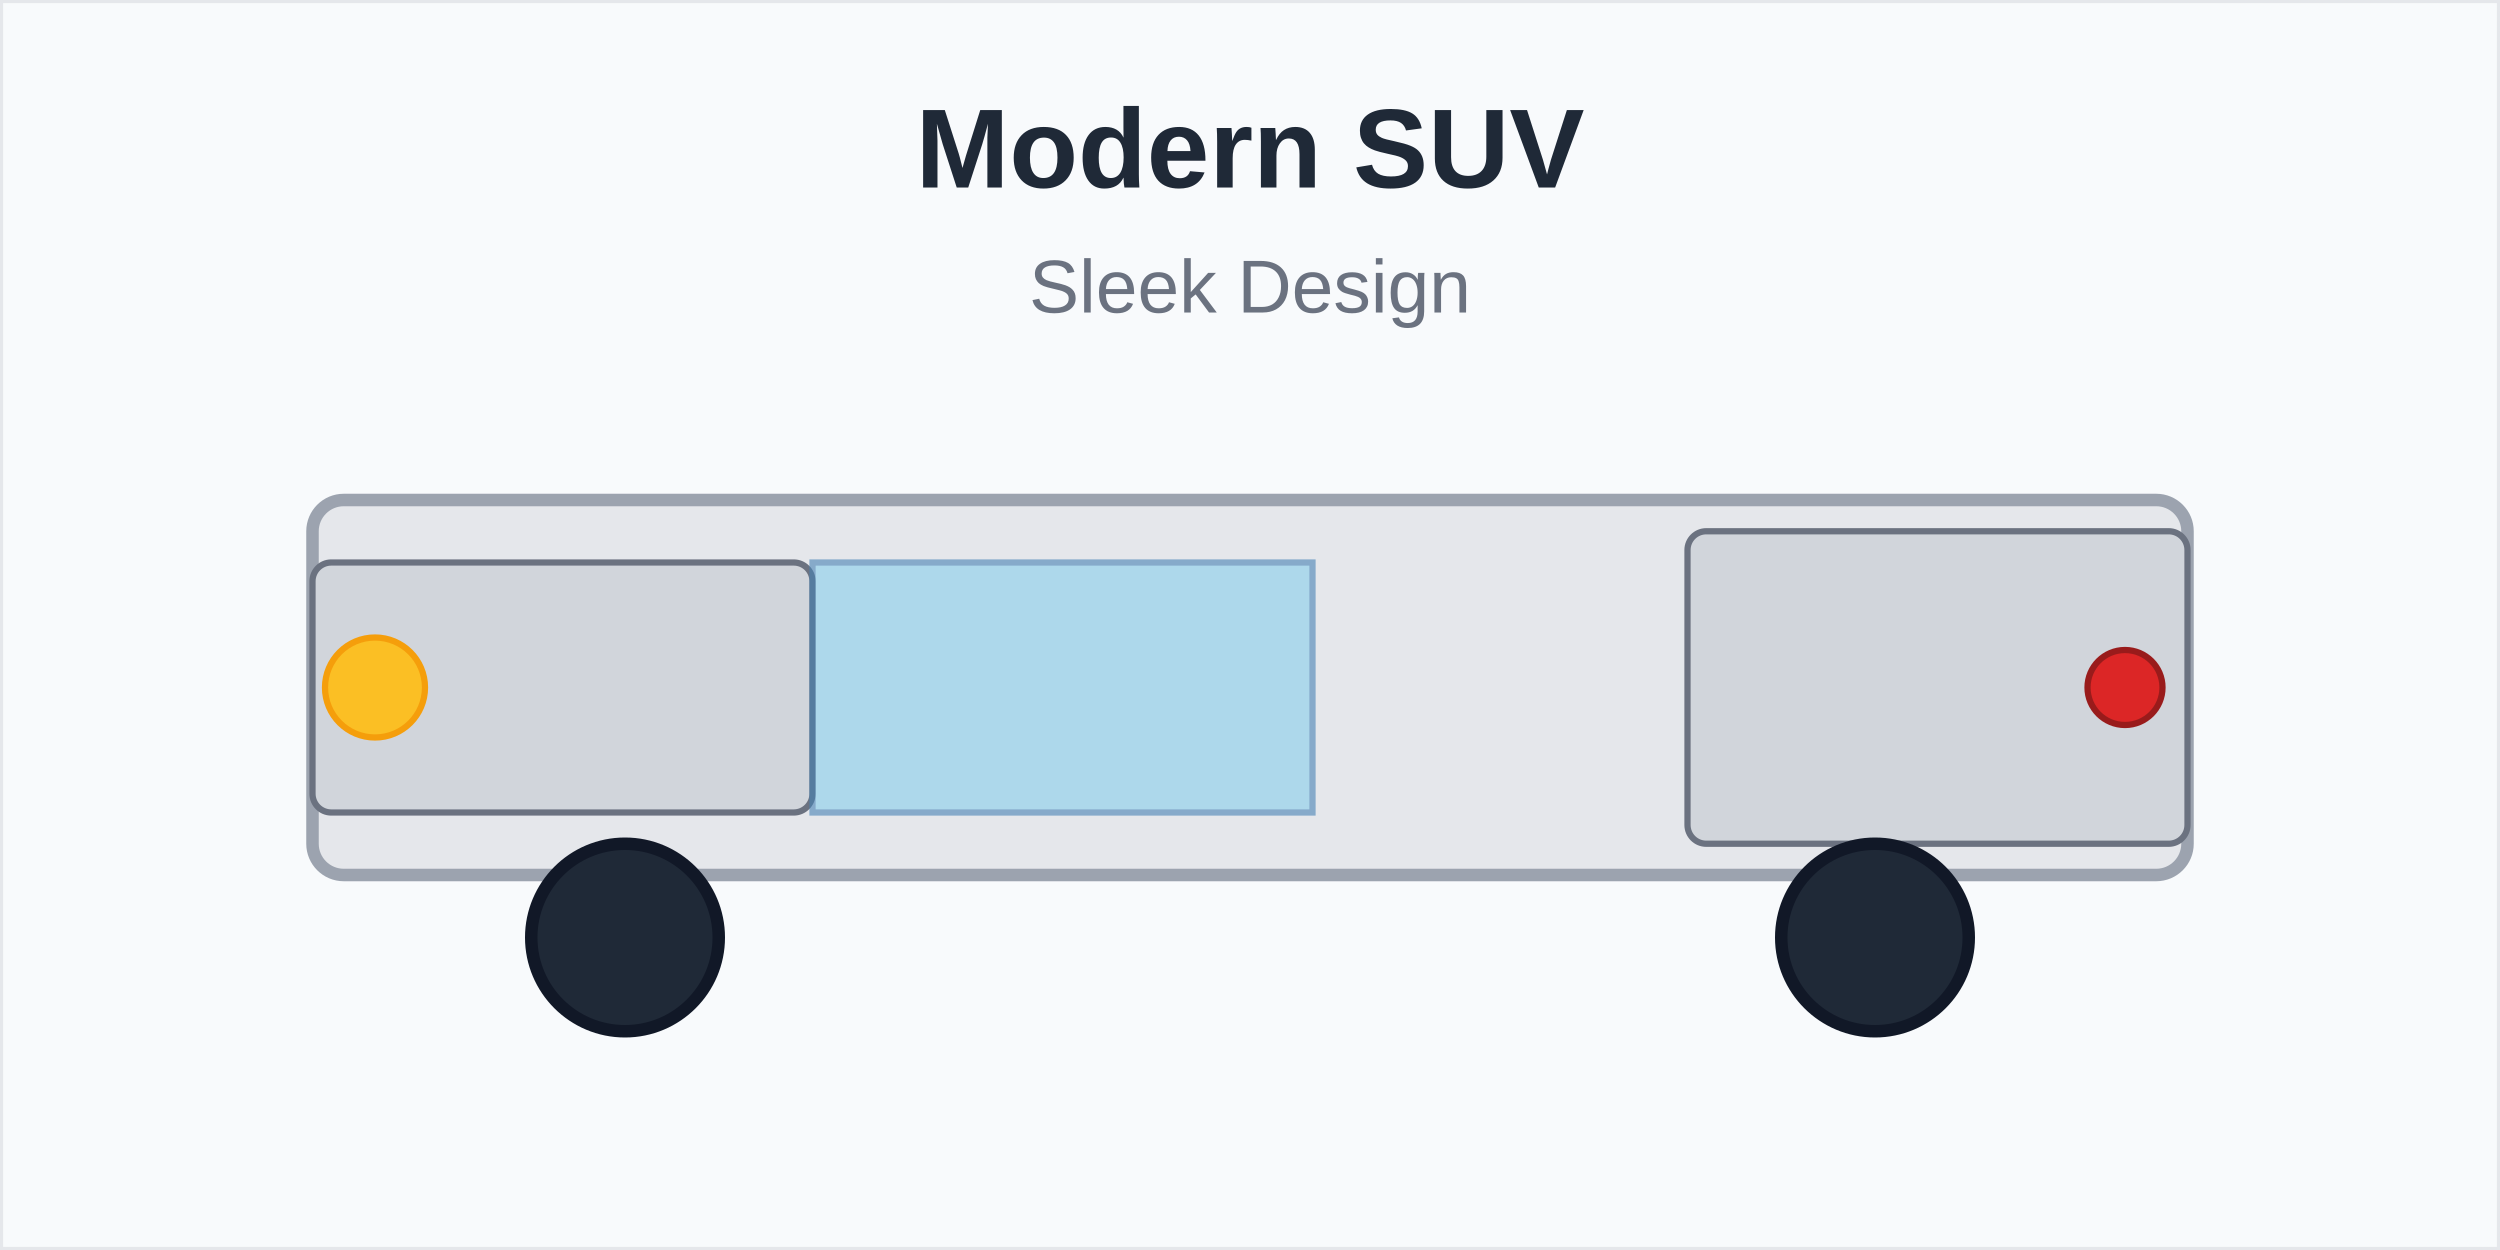
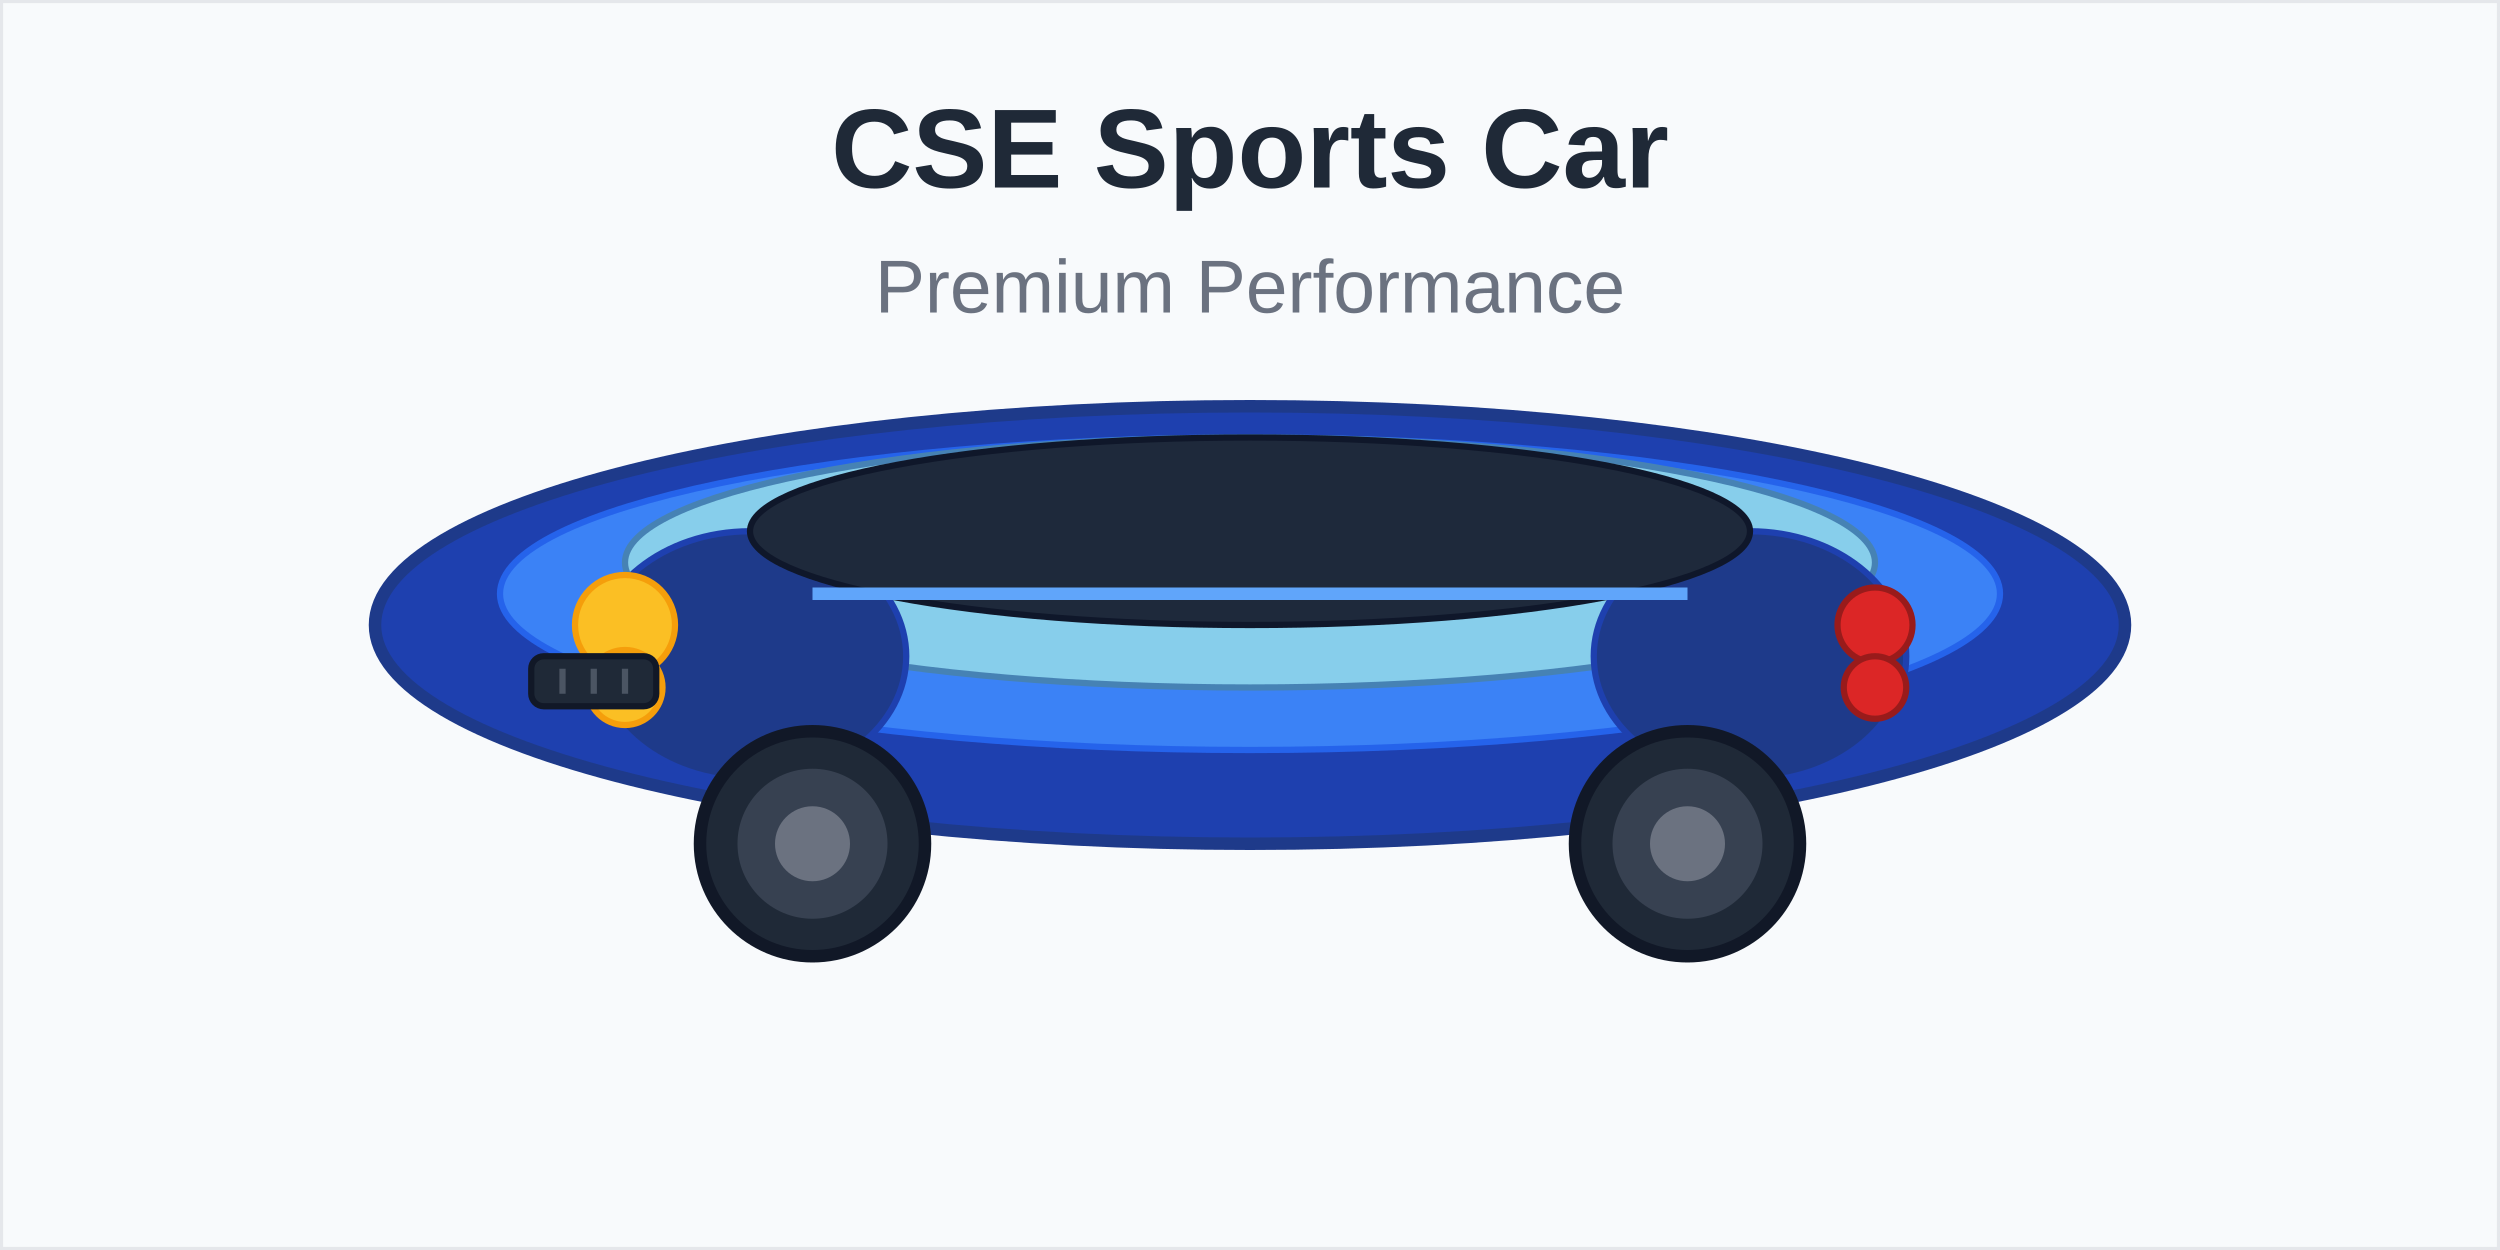
<svg xmlns="http://www.w3.org/2000/svg" width="400" height="200">
  <rect width="400" height="200" fill="#f8fafc" stroke="#e5e7eb" stroke-width="1" />
-   <rect x="50" y="80" width="300" height="60" fill="#e5e7eb" stroke="#9ca3af" stroke-width="2" rx="5" />
-   <rect x="50" y="90" width="80" height="40" fill="#d1d5db" stroke="#6b7280" stroke-width="1" rx="3" />
-   <rect x="270" y="85" width="80" height="50" fill="#d1d5db" stroke="#6b7280" stroke-width="1" rx="3" />
-   <rect x="130" y="90" width="80" height="40" fill="#87ceeb" stroke="#4682b4" stroke-width="1" opacity="0.6" />
-   <circle cx="100" cy="150" r="15" fill="#1f2937" stroke="#111827" stroke-width="2" />
-   <circle cx="300" cy="150" r="15" fill="#1f2937" stroke="#111827" stroke-width="2" />
-   <circle cx="60" cy="110" r="8" fill="#fbbf24" stroke="#f59e0b" stroke-width="1" />
-   <circle cx="340" cy="110" r="6" fill="#dc2626" stroke="#991b1b" stroke-width="1" />
-   <text x="200" y="30" text-anchor="middle" font-family="Arial" font-size="18" font-weight="bold" fill="#1f2937">Modern SUV</text>
-   <text x="200" y="50" text-anchor="middle" font-family="Arial" font-size="12" fill="#6b7280">Sleek Design</text>
+   <ellipse cx="200" cy="100" rx="140" ry="35" fill="#1e40af" stroke="#1e3a8a" stroke-width="2" />
+   <ellipse cx="200" cy="95" rx="120" ry="25" fill="#3b82f6" stroke="#2563eb" stroke-width="1" />
+   <ellipse cx="200" cy="90" rx="100" ry="20" fill="#87ceeb" stroke="#4682b4" stroke-width="1" />
+   <ellipse cx="120" cy="105" rx="25" ry="20" fill="#1e3a8a" stroke="#1e40af" stroke-width="1" />
+   <ellipse cx="280" cy="105" rx="25" ry="20" fill="#1e3a8a" stroke="#1e40af" stroke-width="1" />
+   <circle cx="130" cy="135" r="18" fill="#1f2937" stroke="#111827" stroke-width="2" />
+   <circle cx="130" cy="135" r="12" fill="#374151" />
+   <circle cx="130" cy="135" r="6" fill="#6b7280" />
+   <circle cx="270" cy="135" r="18" fill="#1f2937" stroke="#111827" stroke-width="2" />
+   <circle cx="270" cy="135" r="12" fill="#374151" />
+   <circle cx="270" cy="135" r="6" fill="#6b7280" />
+   <circle cx="100" cy="100" r="8" fill="#fbbf24" stroke="#f59e0b" stroke-width="1" />
+   <circle cx="100" cy="110" r="6" fill="#fbbf24" stroke="#f59e0b" stroke-width="1" />
+   <circle cx="300" cy="100" r="6" fill="#dc2626" stroke="#991b1b" stroke-width="1" />
+   <circle cx="300" cy="110" r="5" fill="#dc2626" stroke="#991b1b" stroke-width="1" />
+   <ellipse cx="200" cy="85" rx="80" ry="15" fill="#1e293b" stroke="#0f172a" stroke-width="1" />
+   <rect x="85" y="105" width="20" height="8" fill="#1f2937" stroke="#111827" stroke-width="1" rx="2" />
+   <line x1="90" y1="107" x2="90" y2="111" stroke="#4b5563" stroke-width="1" />
+   <line x1="95" y1="107" x2="95" y2="111" stroke="#4b5563" stroke-width="1" />
+   <line x1="100" y1="107" x2="100" y2="111" stroke="#4b5563" stroke-width="1" />
+   <line x1="130" y1="95" x2="270" y2="95" stroke="#60a5fa" stroke-width="2" />
+   <text x="200" y="30" text-anchor="middle" font-family="Arial" font-size="18" font-weight="bold" fill="#1f2937">CSE Sports Car</text>
+   <text x="200" y="50" text-anchor="middle" font-family="Arial" font-size="12" fill="#6b7280">Premium Performance</text>
</svg>
